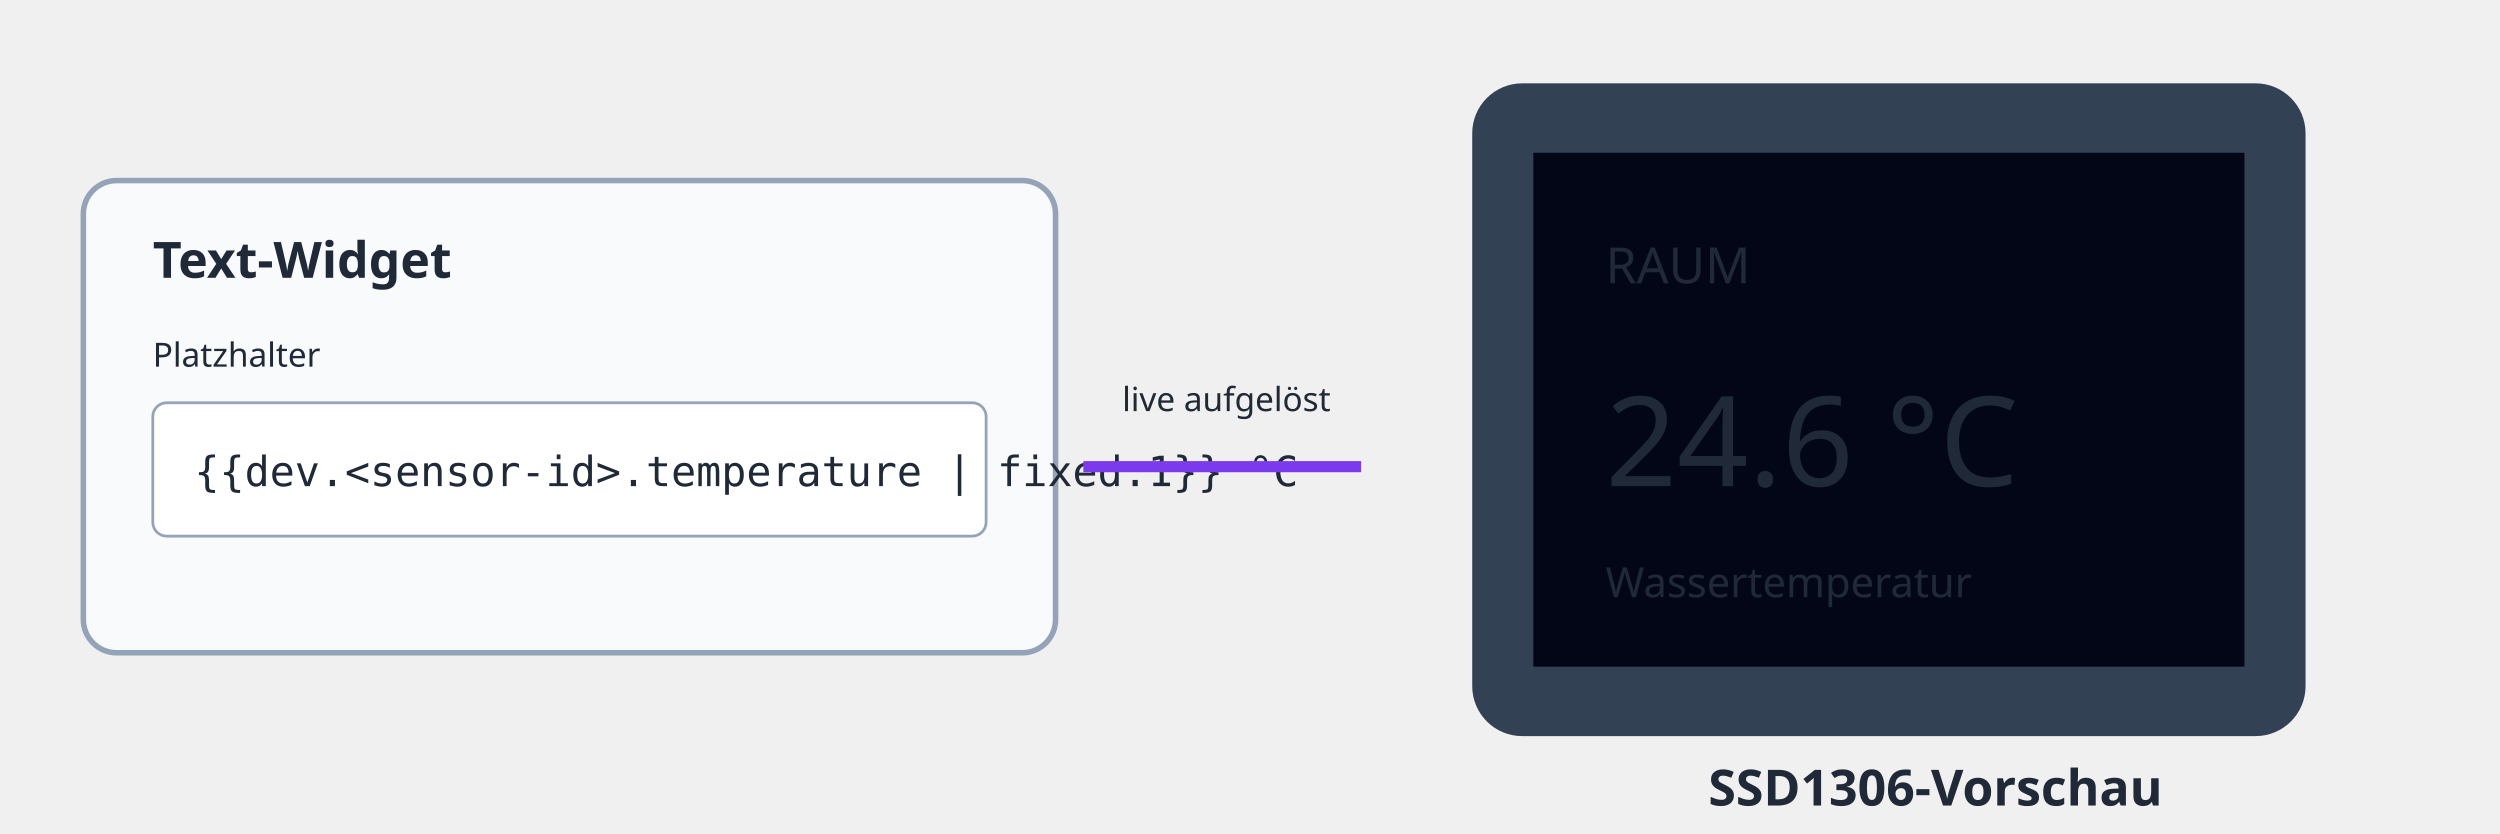
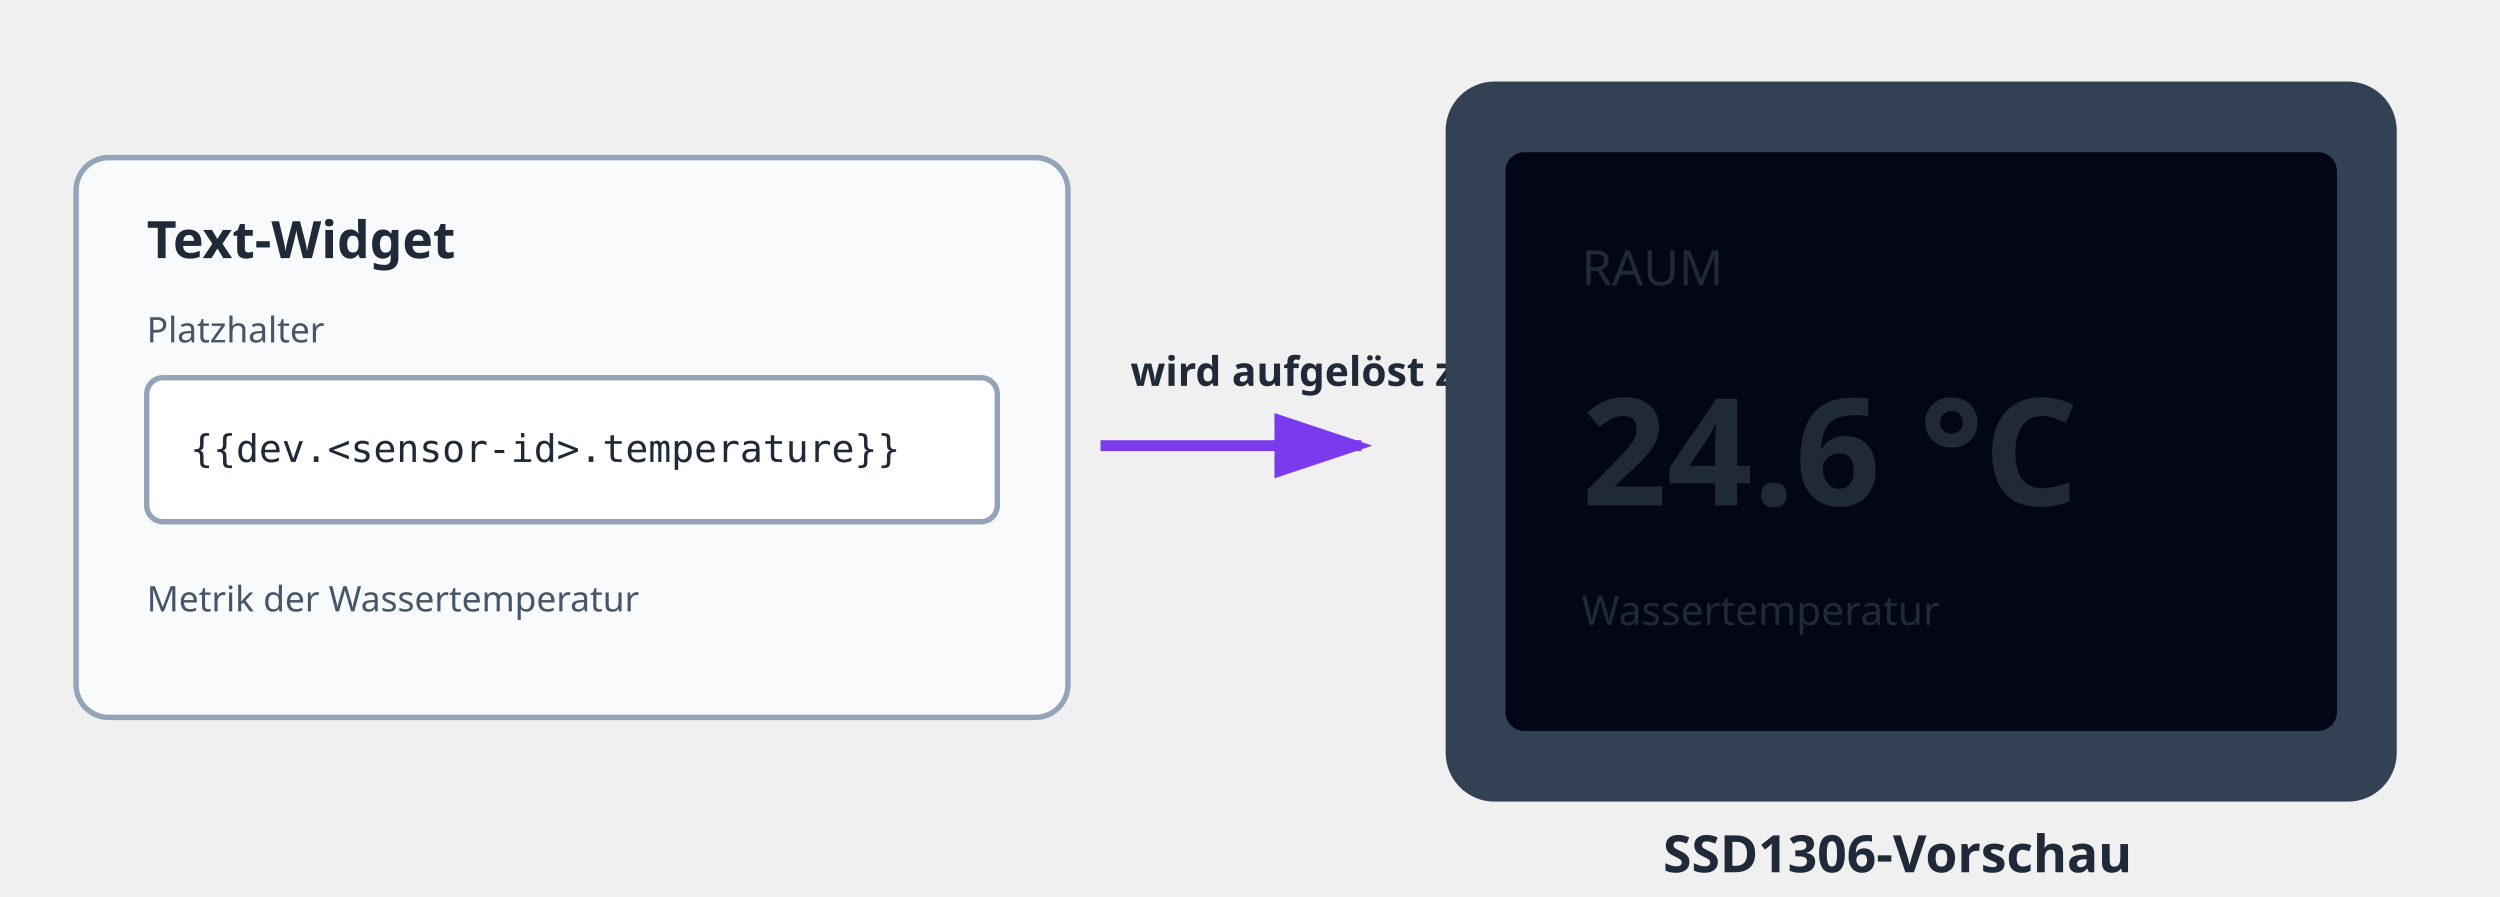
- <svg xmlns="http://www.w3.org/2000/svg" viewBox="0 0 900 300" role="img">
-   <style>text{font-family:system-ui,sans-serif;fill:#1f2937}.h{font-size:18px;font-weight:700}.m{font-family:ui-monospace,monospace;font-size:15px}.p{fill:#f8fafc;stroke:#94a3b8;stroke-width:2;rx:12}</style>
-   <rect class="p" x="30" y="65" width="350" height="170" />
-   <text class="h" x="55" y="100">Text-Widget</text>
-   <text x="55" y="132">Platzhalter</text>
-   <rect x="55" y="145" width="300" height="48" rx="5" fill="#fff" stroke="#94a3b8" />
-   <text class="m" x="70" y="175">{{dev.&lt;sensor-id&gt;.temperature | fixed:1}} °C</text>
-   <path d="M390 168h100" stroke="#7c3aed" stroke-width="4" />
-   <text x="404" y="148">live aufgelöst</text>
-   <rect x="530" y="30" width="300" height="235" rx="18" fill="#334155" />
-   <rect x="552" y="55" width="256" height="185" fill="#020617" />
-   <text x="578" y="102" font-family="monospace" font-size="18" fill="#67e8f9">RAUM</text>
-   <text x="578" y="175" font-family="monospace" font-size="45" fill="#67e8f9">24.6 °C</text>
-   <text x="578" y="215" font-family="monospace" font-size="15" fill="#22d3ee">Wassertemperatur</text>
-   <text x="615" y="290" class="h">SSD1306-Vorschau</text>
+ <svg xmlns="http://www.w3.org/2000/svg" viewBox="0 0 920 330" role="img" aria-labelledby="title desc">
+   <style>text{font-family:system-ui,sans-serif;fill:#1f2937}.heading{font-size:19px;font-weight:700}.label{font-size:15px;font-weight:650}.small{font-size:13px;fill:#475569}.mono{font-family:ui-monospace,monospace;font-size:14px}.panel{fill:#f8fafc;stroke:#94a3b8;stroke-width:2;rx:12}</style>
+   <defs>
+     <marker id="arrow" markerWidth="10" markerHeight="10" refX="8" refY="3" orient="auto">
+       <path d="M0 0v6l9-3z" fill="#7c3aed" />
+     </marker>
+   </defs>
+   <rect class="panel" x="28" y="58" width="365" height="206" />
+   <text class="heading" x="54" y="95">Text-Widget</text>
+   <text class="small" x="54" y="126">Platzhalter</text>
+   <rect x="54" y="139" width="313" height="53" rx="6" fill="#fff" stroke="#94a3b8" stroke-width="2" />
+   <text class="mono" x="70" y="170">{{dev.&lt;sensor-id&gt;.temperature}}</text>
+   <text class="small" x="54" y="225">Metrik der Wassertemperatur</text>
+   <path d="M405 164h96" fill="none" stroke="#7c3aed" stroke-width="4" marker-end="url(#arrow)" />
+   <text class="label" x="416" y="142" fill="#6d28d9">wird aufgelöst zu</text>
+   <rect x="532" y="30" width="350" height="265" rx="18" fill="#334155" />
+   <rect x="554" y="56" width="306" height="213" rx="7" fill="#020617" />
+   <text x="582" y="105" font-family="ui-monospace,monospace" font-size="18" fill="#67e8f9">RAUM</text>
+   <text x="582" y="186" font-family="ui-monospace,monospace" font-size="55" font-weight="700" fill="#e0faff">24.6 °C</text>
+   <text x="582" y="230" font-family="ui-monospace,monospace" font-size="15" fill="#22d3ee">Wassertemperatur</text>
+   <text class="heading" x="612" y="321">SSD1306-Vorschau</text>
</svg>
